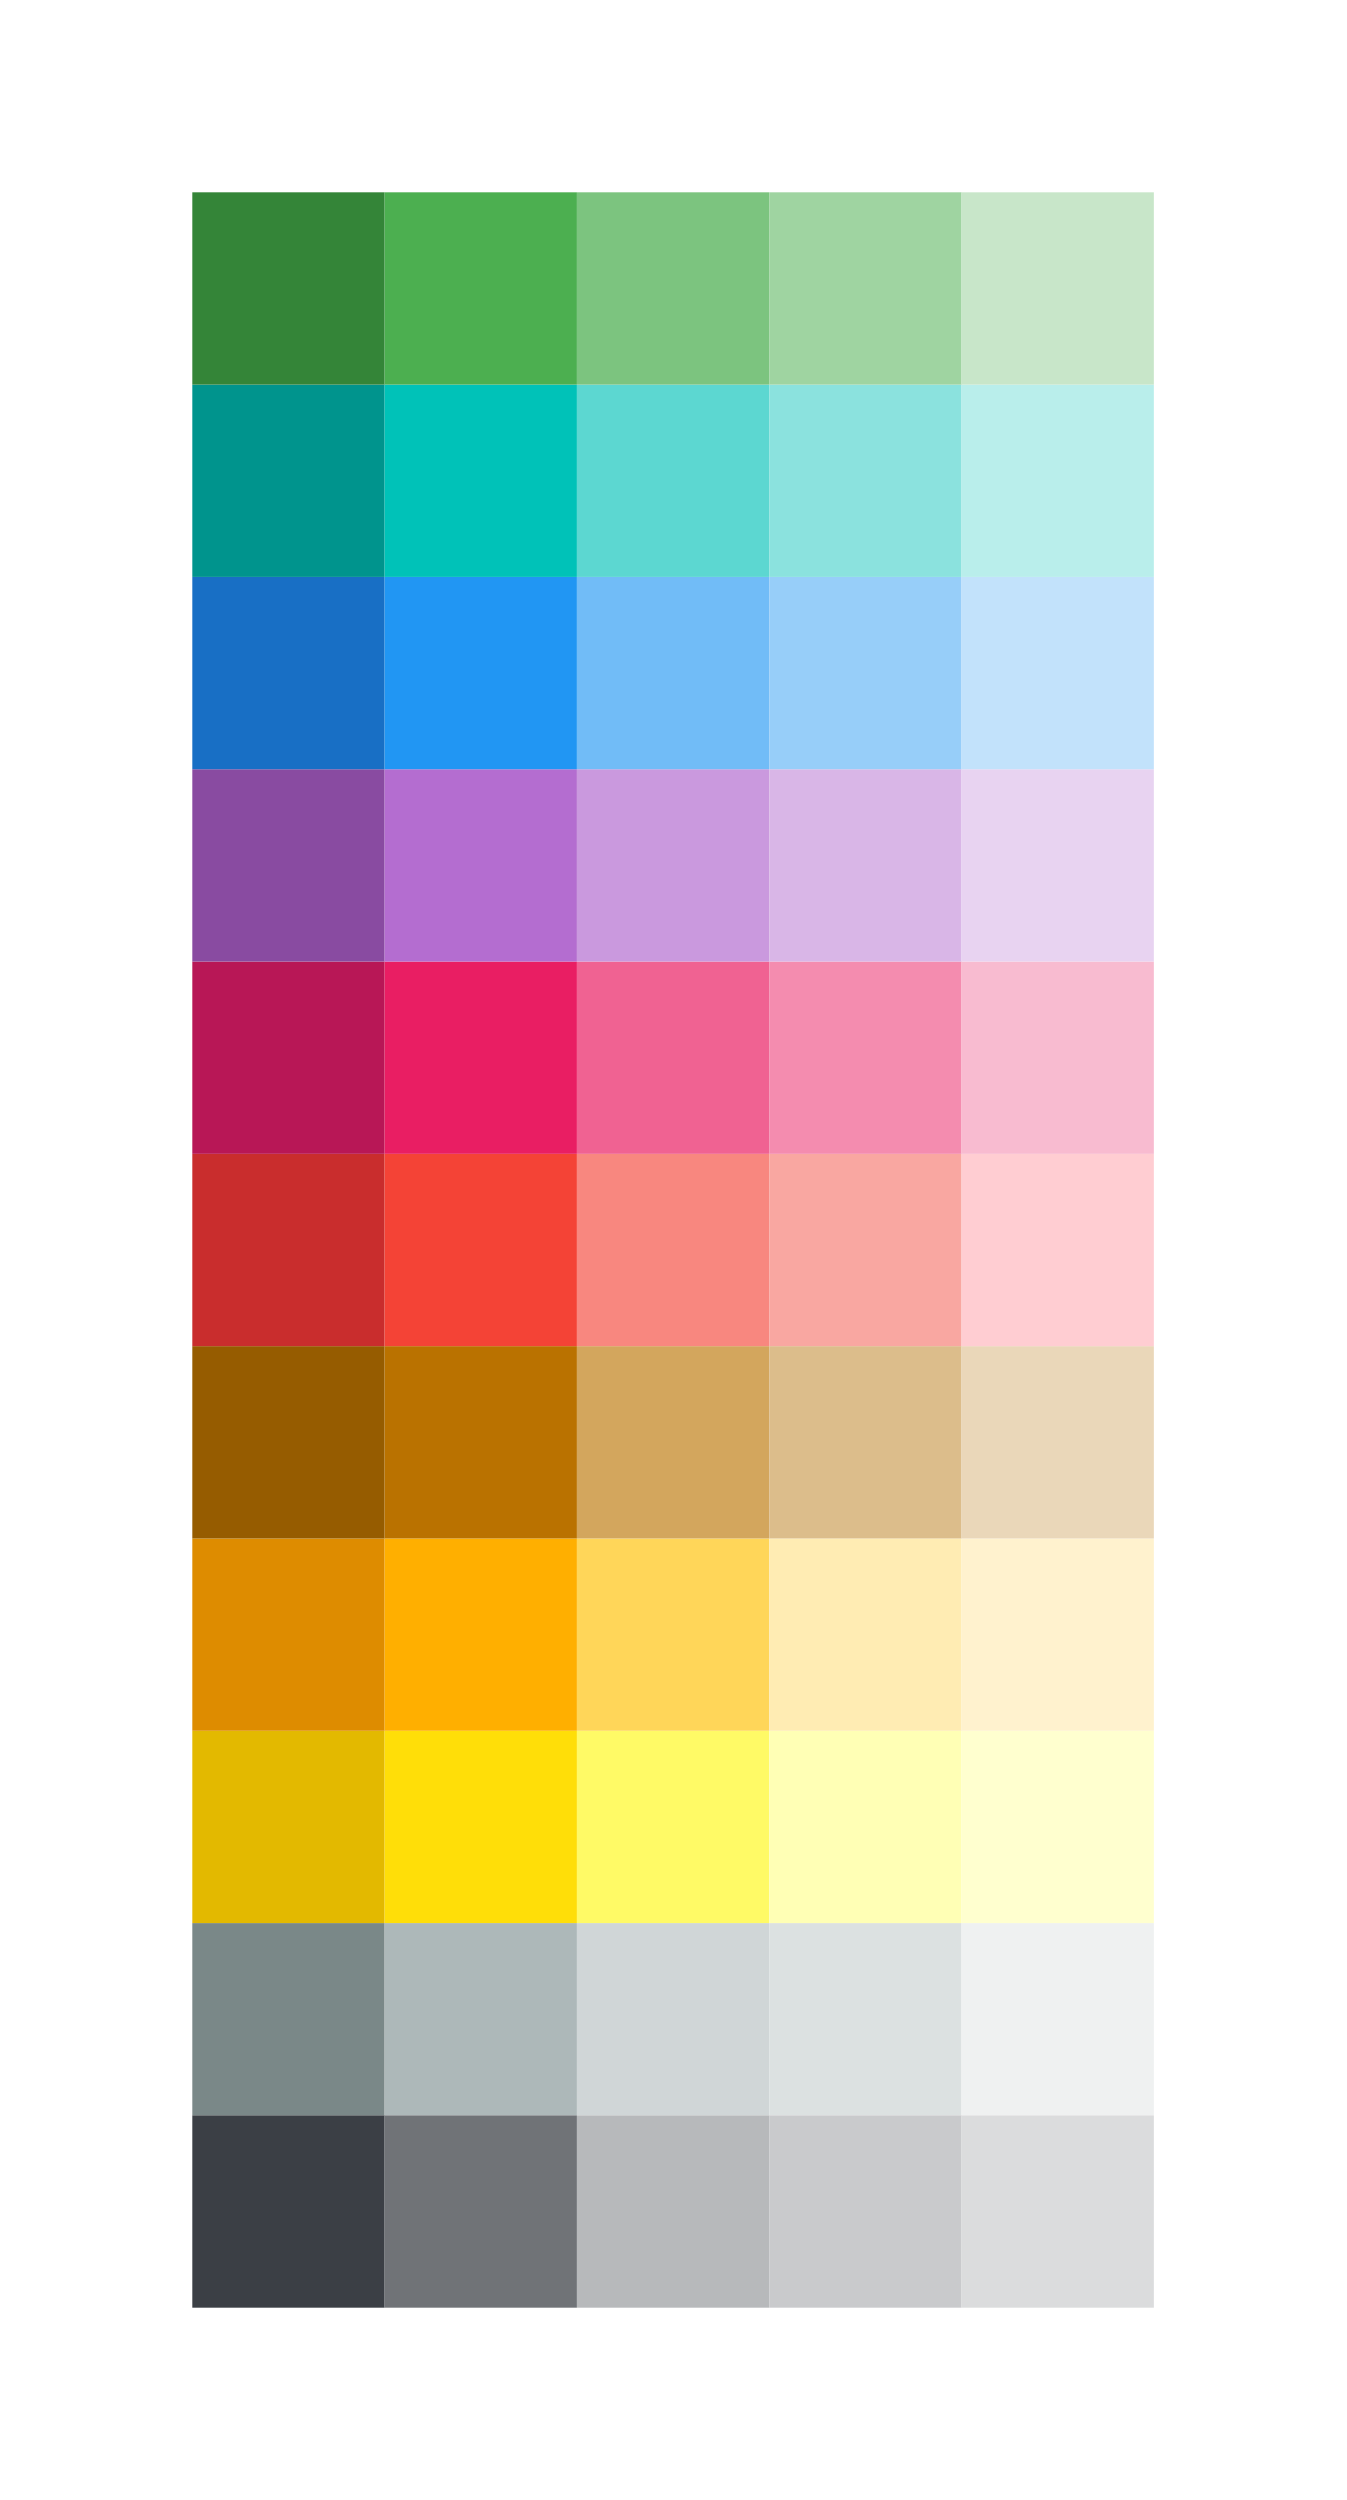
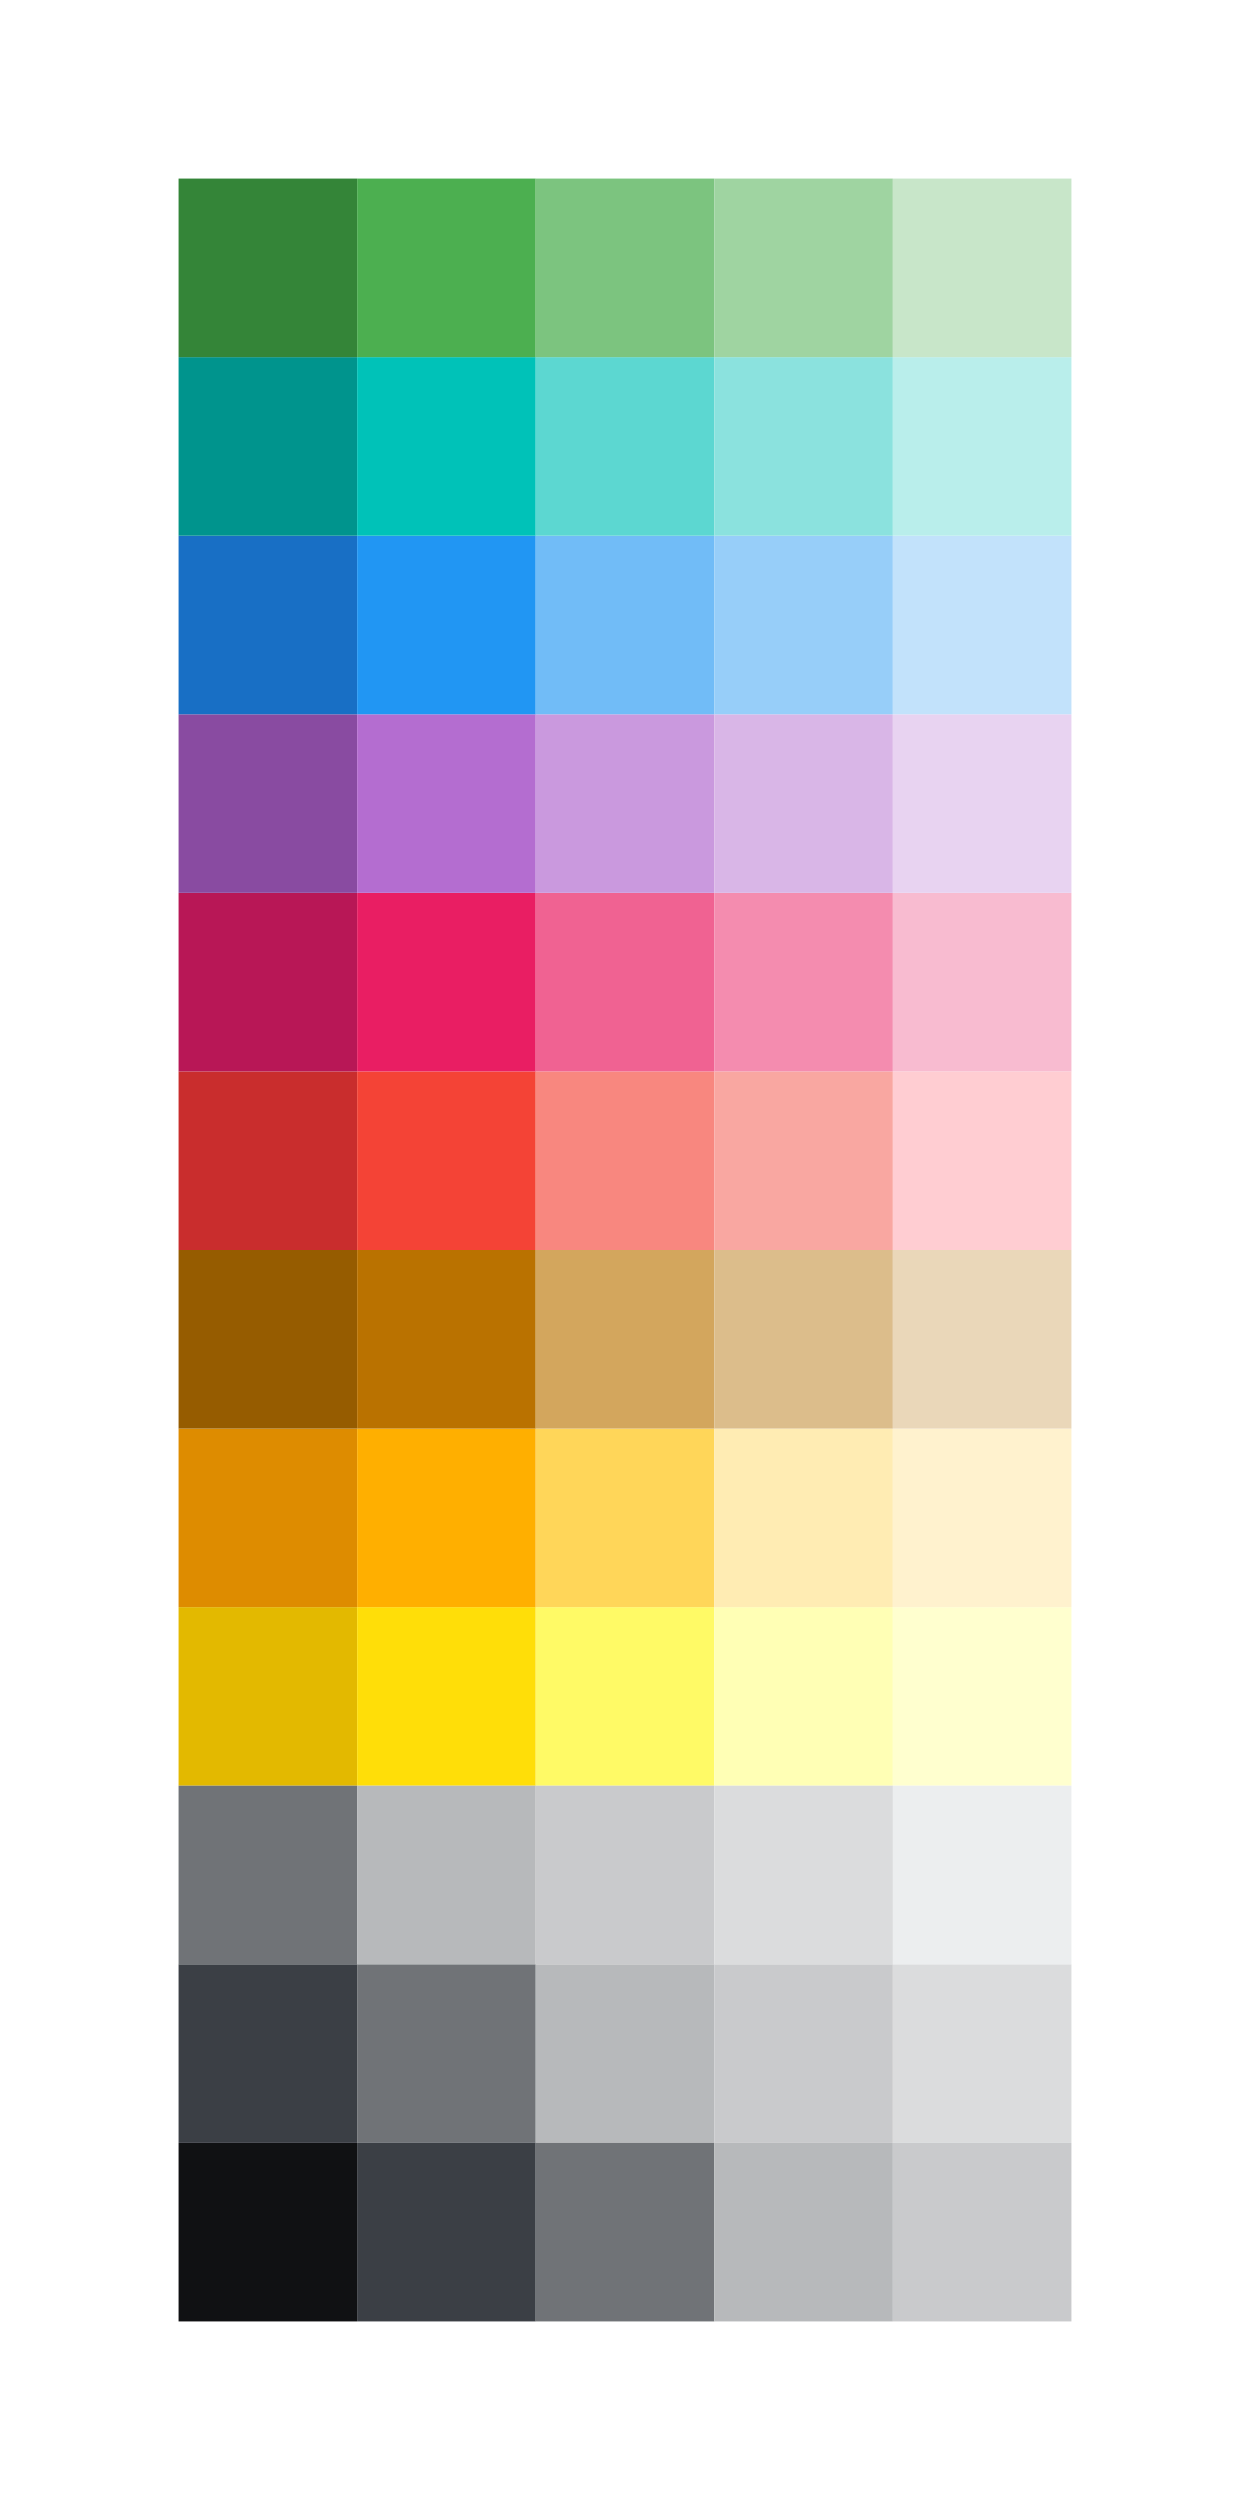
- <svg xmlns="http://www.w3.org/2000/svg" width="700" height="1300" viewBox="0 0 700 1300" version="1.1" id="svg8">
+ <svg xmlns="http://www.w3.org/2000/svg" width="700" height="1400" viewBox="0 0 700 1400" version="1.1" id="svg8">
  <defs id="defs2" />
-   <g id="layer1" transform="translate(0,267.5833)">
-     <rect style="opacity:1;fill:#7a8888;fill-opacity:1;stroke:none;stroke-width:0.351;stroke-linejoin:round;stroke-miterlimit:4;stroke-dasharray:none;stroke-opacity:0.992" id="gray1" width="100" height="100" x="100" y="732.417" />
-     <rect y="732.417" x="200" height="100" width="100" id="gray2" style="opacity:1;fill:#adb8b9;fill-opacity:1;stroke:none;stroke-width:0.351;stroke-linejoin:round;stroke-miterlimit:4;stroke-dasharray:none;stroke-opacity:0.992" />
-     <rect style="opacity:1;fill:#d0d6d7;fill-opacity:1;stroke:none;stroke-width:0.351;stroke-linejoin:round;stroke-miterlimit:4;stroke-dasharray:none;stroke-opacity:0.992" id="gray3" width="100" height="100" x="300" y="732.417" />
-     <rect y="732.417" x="400" height="100" width="100" id="gray4" style="opacity:1;fill:#dce1e1;fill-opacity:1;stroke:none;stroke-width:0.351;stroke-linejoin:round;stroke-miterlimit:4;stroke-dasharray:none;stroke-opacity:0.992" />
-     <rect style="opacity:1;fill:#eff1f1;fill-opacity:1;stroke:none;stroke-width:0.351;stroke-linejoin:round;stroke-miterlimit:4;stroke-dasharray:none;stroke-opacity:0.992" id="gray5" width="100" height="100" x="500" y="732.417" />
-     <rect y="832.417" x="100" height="100" width="100" id="anthracite1" style="opacity:1;fill:#3b3f45;fill-opacity:1;stroke:none;stroke-width:0.351;stroke-linejoin:round;stroke-miterlimit:4;stroke-dasharray:none;stroke-opacity:0.992" />
-     <rect style="opacity:1;fill:#707377;fill-opacity:1;stroke:none;stroke-width:0.351;stroke-linejoin:round;stroke-miterlimit:4;stroke-dasharray:none;stroke-opacity:0.992" id="anthracite2" width="100" height="100" x="200" y="832.417" />
-     <rect y="832.417" x="300" height="100" width="100" id="anthracite3" style="opacity:1;fill:#b7b9bb;fill-opacity:1;stroke:none;stroke-width:0.351;stroke-linejoin:round;stroke-miterlimit:4;stroke-dasharray:none;stroke-opacity:0.992" />
-     <rect style="opacity:1;fill:#c9cacc;fill-opacity:1;stroke:none;stroke-width:0.351;stroke-linejoin:round;stroke-miterlimit:4;stroke-dasharray:none;stroke-opacity:0.992" id="anthracite4" width="100" height="100" x="400" y="832.417" />
-     <rect y="832.417" x="500" height="100" width="100" id="anthracite5" style="opacity:1;fill:#dbdcdd;fill-opacity:1;stroke:none;stroke-width:0.351;stroke-linejoin:round;stroke-miterlimit:4;stroke-dasharray:none;stroke-opacity:0.992" />
-     <rect y="632.417" x="100" height="100" width="100" id="yellow1" style="opacity:1;fill:#e3b900;fill-opacity:1;stroke:none;stroke-width:0.351;stroke-linejoin:round;stroke-miterlimit:4;stroke-dasharray:none;stroke-opacity:0.992" />
-     <rect style="opacity:1;fill:#ffde08;fill-opacity:1;stroke:none;stroke-width:0.351;stroke-linejoin:round;stroke-miterlimit:4;stroke-dasharray:none;stroke-opacity:0.992" id="yellow2" width="100" height="100" x="200" y="632.417" />
-     <rect y="632.417" x="300" height="100" width="100" id="yellow3" style="opacity:1;fill:#fffa66;fill-opacity:1;stroke:none;stroke-width:0.351;stroke-linejoin:round;stroke-miterlimit:4;stroke-dasharray:none;stroke-opacity:0.992" />
-     <rect style="opacity:1;fill:#ffffb5;fill-opacity:1;stroke:none;stroke-width:0.351;stroke-linejoin:round;stroke-miterlimit:4;stroke-dasharray:none;stroke-opacity:0.992" id="yellow4" width="100" height="100" x="400" y="632.417" />
-     <rect y="632.417" x="500" height="100" width="100" id="yellow5" style="opacity:1;fill:#ffffcf;fill-opacity:1;stroke:none;stroke-width:0.351;stroke-linejoin:round;stroke-miterlimit:4;stroke-dasharray:none;stroke-opacity:0.992" />
-     <rect style="opacity:1;fill:#de8c00;fill-opacity:1;stroke:none;stroke-width:0.351;stroke-linejoin:round;stroke-miterlimit:4;stroke-dasharray:none;stroke-opacity:0.992" id="orange1" width="100" height="100" x="100" y="532.417" />
-     <rect y="532.417" x="200" height="100" width="100" id="orange2" style="opacity:1;fill:#ffaf00;fill-opacity:1;stroke:none;stroke-width:0.351;stroke-linejoin:round;stroke-miterlimit:4;stroke-dasharray:none;stroke-opacity:0.992" />
-     <rect style="opacity:1;fill:#ffd659;fill-opacity:1;stroke:none;stroke-width:0.351;stroke-linejoin:round;stroke-miterlimit:4;stroke-dasharray:none;stroke-opacity:0.992" id="orange3" width="100" height="100" x="300" y="532.417" />
-     <rect y="532.417" x="400" height="100" width="100" id="orange4" style="opacity:1;fill:#ffecb3;fill-opacity:1;stroke:none;stroke-width:0.351;stroke-linejoin:round;stroke-miterlimit:4;stroke-dasharray:none;stroke-opacity:0.992" />
-     <rect style="opacity:1;fill:#fff2ce;fill-opacity:1;stroke:none;stroke-width:0.351;stroke-linejoin:round;stroke-miterlimit:4;stroke-dasharray:none;stroke-opacity:0.992" id="orange5" width="100" height="100" x="500" y="532.417" />
-     <rect y="432.417" x="100" height="100" width="100" id="brown1" style="opacity:1;fill:#965c00;fill-opacity:1;stroke:none;stroke-width:0.351;stroke-linejoin:round;stroke-miterlimit:4;stroke-dasharray:none;stroke-opacity:0.992" />
-     <rect style="opacity:1;fill:#ba7200;fill-opacity:1;stroke:none;stroke-width:0.351;stroke-linejoin:round;stroke-miterlimit:4;stroke-dasharray:none;stroke-opacity:0.992" id="brown2" width="100" height="100" x="200" y="432.417" />
-     <rect y="432.417" x="300" height="100" width="100" id="brown3" style="opacity:1;fill:#d3a65d;fill-opacity:1;stroke:none;stroke-width:0.351;stroke-linejoin:round;stroke-miterlimit:4;stroke-dasharray:none;stroke-opacity:0.992" />
-     <rect style="opacity:1;fill:#dcbd8b;fill-opacity:1;stroke:none;stroke-width:0.351;stroke-linejoin:round;stroke-miterlimit:4;stroke-dasharray:none;stroke-opacity:0.992" id="brown4" width="100" height="100" x="400" y="432.417" />
-     <rect y="432.417" x="500" height="100" width="100" id="brown5" style="opacity:1;fill:#ead7b9;fill-opacity:1;stroke:none;stroke-width:0.351;stroke-linejoin:round;stroke-miterlimit:4;stroke-dasharray:none;stroke-opacity:0.992" />
-     <rect style="opacity:1;fill:#c92d2d;fill-opacity:1;stroke:none;stroke-width:0.351;stroke-linejoin:round;stroke-miterlimit:4;stroke-dasharray:none;stroke-opacity:0.992" id="red1" width="100" height="100" x="100" y="332.417" />
-     <rect y="332.417" x="200" height="100" width="100" id="red2" style="opacity:1;fill:#f44336;fill-opacity:1;stroke:none;stroke-width:0.351;stroke-linejoin:round;stroke-miterlimit:4;stroke-dasharray:none;stroke-opacity:0.992" />
-     <rect style="opacity:1;fill:#f8877f;fill-opacity:1;stroke:none;stroke-width:0.351;stroke-linejoin:round;stroke-miterlimit:4;stroke-dasharray:none;stroke-opacity:0.992" id="red3" width="100" height="100" x="300" y="332.417" />
-     <rect y="332.417" x="400" height="100" width="100" id="red4" style="opacity:1;fill:#f9a7a1;fill-opacity:1;stroke:none;stroke-width:0.351;stroke-linejoin:round;stroke-miterlimit:4;stroke-dasharray:none;stroke-opacity:0.992" />
-     <rect style="opacity:1;fill:#ffcdd2;fill-opacity:1;stroke:none;stroke-width:0.351;stroke-linejoin:round;stroke-miterlimit:4;stroke-dasharray:none;stroke-opacity:0.992" id="red5" width="100" height="100" x="500" y="332.417" />
-     <rect y="232.417" x="100" height="100" width="100" id="rose1" style="opacity:1;fill:#b81756;fill-opacity:1;stroke:none;stroke-width:0.351;stroke-linejoin:round;stroke-miterlimit:4;stroke-dasharray:none;stroke-opacity:0.992" />
-     <rect style="opacity:1;fill:#e91e63;fill-opacity:1;stroke:none;stroke-width:0.351;stroke-linejoin:round;stroke-miterlimit:4;stroke-dasharray:none;stroke-opacity:0.992" id="rose2" width="100" height="100" x="200" y="232.417" />
-     <rect y="232.417" x="300" height="100" width="100" id="rose3" style="opacity:1;fill:#f06292;fill-opacity:1;stroke:none;stroke-width:0.351;stroke-linejoin:round;stroke-miterlimit:4;stroke-dasharray:none;stroke-opacity:0.992" />
-     <rect style="opacity:1;fill:#f48caf;fill-opacity:1;stroke:none;stroke-width:0.351;stroke-linejoin:round;stroke-miterlimit:4;stroke-dasharray:none;stroke-opacity:0.992" id="rose4" width="100" height="100" x="400" y="232.417" />
-     <rect y="232.417" x="500" height="100" width="100" id="rose5" style="opacity:1;fill:#f8bbd0;fill-opacity:1;stroke:none;stroke-width:0.351;stroke-linejoin:round;stroke-miterlimit:4;stroke-dasharray:none;stroke-opacity:0.992" />
-     <rect style="opacity:1;fill:#894ba1;fill-opacity:1;stroke:none;stroke-width:0.351;stroke-linejoin:round;stroke-miterlimit:4;stroke-dasharray:none;stroke-opacity:0.992" id="purple1" width="100" height="100" x="100" y="132.417" />
-     <rect y="132.417" x="200" height="100" width="100" id="purple2" style="opacity:1;fill:#b46dd0;fill-opacity:1;stroke:none;stroke-width:0.351;stroke-linejoin:round;stroke-miterlimit:4;stroke-dasharray:none;stroke-opacity:0.992" />
-     <rect style="opacity:1;fill:#ca99de;fill-opacity:1;stroke:none;stroke-width:0.351;stroke-linejoin:round;stroke-miterlimit:4;stroke-dasharray:none;stroke-opacity:0.992" id="purple3" width="100" height="100" x="300" y="132.417" />
-     <rect y="132.417" x="400" height="100" width="100" id="purple4" style="opacity:1;fill:#d9b6e7;fill-opacity:1;stroke:none;stroke-width:0.351;stroke-linejoin:round;stroke-miterlimit:4;stroke-dasharray:none;stroke-opacity:0.992" />
-     <rect style="opacity:1;fill:#e8d3f1;fill-opacity:1;stroke:none;stroke-width:0.351;stroke-linejoin:round;stroke-miterlimit:4;stroke-dasharray:none;stroke-opacity:0.992" id="purple5" width="100" height="100" x="500" y="132.417" />
-     <rect y="32.417" x="100" height="100" width="100" id="blue1" style="opacity:1;fill:#186fc5;fill-opacity:1;stroke:none;stroke-width:0.351;stroke-linejoin:round;stroke-miterlimit:4;stroke-dasharray:none;stroke-opacity:0.992" />
-     <rect style="opacity:1;fill:#2196f3;fill-opacity:1;stroke:none;stroke-width:0.351;stroke-linejoin:round;stroke-miterlimit:4;stroke-dasharray:none;stroke-opacity:0.992" id="blue2" width="100" height="100" x="200" y="32.417" />
-     <rect y="32.417" x="300" height="100" width="100" id="blue3" style="opacity:1;fill:#71bcf7;fill-opacity:1;stroke:none;stroke-width:0.351;stroke-linejoin:round;stroke-miterlimit:4;stroke-dasharray:none;stroke-opacity:0.992" />
-     <rect style="opacity:1;fill:#97cef9;fill-opacity:1;stroke:none;stroke-width:0.351;stroke-linejoin:round;stroke-miterlimit:4;stroke-dasharray:none;stroke-opacity:0.992" id="blue4" width="100" height="100" x="400" y="32.417" />
-     <rect y="32.417" x="500" height="100" width="100" id="blue5" style="opacity:1;fill:#c2e2fb;fill-opacity:1;stroke:none;stroke-width:0.351;stroke-linejoin:round;stroke-miterlimit:4;stroke-dasharray:none;stroke-opacity:0.992" />
-     <rect style="opacity:1;fill:#00948d;fill-opacity:1;stroke:none;stroke-width:0.351;stroke-linejoin:round;stroke-miterlimit:4;stroke-dasharray:none;stroke-opacity:0.992" id="turquoise1" width="100" height="100" x="100" y="-67.583" />
-     <rect y="-67.583" x="200" height="100" width="100" id="turquoise2" style="opacity:1;fill:#00c2b8;fill-opacity:1;stroke:none;stroke-width:0.351;stroke-linejoin:round;stroke-miterlimit:4;stroke-dasharray:none;stroke-opacity:0.992" />
-     <rect style="opacity:1;fill:#5cd7d1;fill-opacity:1;stroke:none;stroke-width:0.351;stroke-linejoin:round;stroke-miterlimit:4;stroke-dasharray:none;stroke-opacity:0.992" id="turquoise3" width="100" height="100" x="300" y="-67.583" />
-     <rect y="-67.583" x="400" height="100" width="100" id="turquoise4" style="opacity:1;fill:#8be2de;fill-opacity:1;stroke:none;stroke-width:0.351;stroke-linejoin:round;stroke-miterlimit:4;stroke-dasharray:none;stroke-opacity:0.992" />
-     <rect style="opacity:1;fill:#b9eeeb;fill-opacity:1;stroke:none;stroke-width:0.351;stroke-linejoin:round;stroke-miterlimit:4;stroke-dasharray:none;stroke-opacity:0.992" id="turquoise5" width="100" height="100" x="500" y="-67.583" />
-     <rect y="-167.583" x="100" height="100" width="100" id="green1" style="opacity:1;fill:#348538;fill-opacity:1;stroke:none;stroke-width:0.351;stroke-linejoin:round;stroke-miterlimit:4;stroke-dasharray:none;stroke-opacity:0.992" />
-     <rect style="opacity:1;fill:#4caf50;fill-opacity:1;stroke:none;stroke-width:0.351;stroke-linejoin:round;stroke-miterlimit:4;stroke-dasharray:none;stroke-opacity:0.992" id="green2" width="100" height="100" x="200" y="-167.583" />
-     <rect y="-167.583" x="300" height="100" width="100" id="green3" style="opacity:1;fill:#7cc47f;fill-opacity:1;stroke:none;stroke-width:0.351;stroke-linejoin:round;stroke-miterlimit:4;stroke-dasharray:none;stroke-opacity:0.992" />
-     <rect style="opacity:1;fill:#9fd4a1;fill-opacity:1;stroke:none;stroke-width:0.351;stroke-linejoin:round;stroke-miterlimit:4;stroke-dasharray:none;stroke-opacity:0.992" id="green4" width="100" height="100" x="400" y="-167.583" />
-     <rect y="-167.583" x="500" height="100" width="100" id="green5" style="opacity:1;fill:#c8e6c9;fill-opacity:1;stroke:none;stroke-width:0.351;stroke-linejoin:round;stroke-miterlimit:4;stroke-dasharray:none;stroke-opacity:0.992" />
+   <g id="layer1" transform="translate(0,367.5833)">
+     <rect y="732.417" x="100" height="100" width="100" id="darkGray1" style="opacity:1;fill:#3b3f45;fill-opacity:1;stroke:none;stroke-width:0.351;stroke-linejoin:round;stroke-miterlimit:4;stroke-dasharray:none;stroke-opacity:0.992" />
+     <rect style="opacity:1;fill:#707377;fill-opacity:1;stroke:none;stroke-width:0.351;stroke-linejoin:round;stroke-miterlimit:4;stroke-dasharray:none;stroke-opacity:0.992" id="darkGray2" width="100" height="100" x="200" y="732.417" />
+     <rect y="732.417" x="300" height="100" width="100" id="darkGray3" style="opacity:1;fill:#b7b9bb;fill-opacity:1;stroke:none;stroke-width:0.351;stroke-linejoin:round;stroke-miterlimit:4;stroke-dasharray:none;stroke-opacity:0.992" />
+     <rect style="opacity:1;fill:#c9cacc;fill-opacity:1;stroke:none;stroke-width:0.351;stroke-linejoin:round;stroke-miterlimit:4;stroke-dasharray:none;stroke-opacity:0.992" id="darkGray4" width="100" height="100" x="400" y="732.417" />
+     <rect y="732.417" x="500" height="100" width="100" id="darkGray5" style="opacity:1;fill:#dbdcdd;fill-opacity:1;stroke:none;stroke-width:0.351;stroke-linejoin:round;stroke-miterlimit:4;stroke-dasharray:none;stroke-opacity:0.992" />
+     <rect y="532.417" x="100" height="100" width="100" id="yellow1" style="opacity:1;fill:#e3b900;fill-opacity:1;stroke:none;stroke-width:0.351;stroke-linejoin:round;stroke-miterlimit:4;stroke-dasharray:none;stroke-opacity:0.992" />
+     <rect style="opacity:1;fill:#ffde08;fill-opacity:1;stroke:none;stroke-width:0.351;stroke-linejoin:round;stroke-miterlimit:4;stroke-dasharray:none;stroke-opacity:0.992" id="yellow2" width="100" height="100" x="200" y="532.417" />
+     <rect y="532.417" x="300" height="100" width="100" id="yellow3" style="opacity:1;fill:#fffa66;fill-opacity:1;stroke:none;stroke-width:0.351;stroke-linejoin:round;stroke-miterlimit:4;stroke-dasharray:none;stroke-opacity:0.992" />
+     <rect style="opacity:1;fill:#ffffb5;fill-opacity:1;stroke:none;stroke-width:0.351;stroke-linejoin:round;stroke-miterlimit:4;stroke-dasharray:none;stroke-opacity:0.992" id="yellow4" width="100" height="100" x="400" y="532.417" />
+     <rect y="532.417" x="500" height="100" width="100" id="yellow5" style="opacity:1;fill:#ffffcf;fill-opacity:1;stroke:none;stroke-width:0.351;stroke-linejoin:round;stroke-miterlimit:4;stroke-dasharray:none;stroke-opacity:0.992" />
+     <rect style="opacity:1;fill:#de8c00;fill-opacity:1;stroke:none;stroke-width:0.351;stroke-linejoin:round;stroke-miterlimit:4;stroke-dasharray:none;stroke-opacity:0.992" id="orange1" width="100" height="100" x="100" y="432.417" />
+     <rect y="432.417" x="200" height="100" width="100" id="orange2" style="opacity:1;fill:#ffaf00;fill-opacity:1;stroke:none;stroke-width:0.351;stroke-linejoin:round;stroke-miterlimit:4;stroke-dasharray:none;stroke-opacity:0.992" />
+     <rect style="opacity:1;fill:#ffd659;fill-opacity:1;stroke:none;stroke-width:0.351;stroke-linejoin:round;stroke-miterlimit:4;stroke-dasharray:none;stroke-opacity:0.992" id="orange3" width="100" height="100" x="300" y="432.417" />
+     <rect y="432.417" x="400" height="100" width="100" id="orange4" style="opacity:1;fill:#ffecb3;fill-opacity:1;stroke:none;stroke-width:0.351;stroke-linejoin:round;stroke-miterlimit:4;stroke-dasharray:none;stroke-opacity:0.992" />
+     <rect style="opacity:1;fill:#fff2ce;fill-opacity:1;stroke:none;stroke-width:0.351;stroke-linejoin:round;stroke-miterlimit:4;stroke-dasharray:none;stroke-opacity:0.992" id="orange5" width="100" height="100" x="500" y="432.417" />
+     <rect y="332.417" x="100" height="100" width="100" id="brown1" style="opacity:1;fill:#965c00;fill-opacity:1;stroke:none;stroke-width:0.351;stroke-linejoin:round;stroke-miterlimit:4;stroke-dasharray:none;stroke-opacity:0.992" />
+     <rect style="opacity:1;fill:#ba7200;fill-opacity:1;stroke:none;stroke-width:0.351;stroke-linejoin:round;stroke-miterlimit:4;stroke-dasharray:none;stroke-opacity:0.992" id="brown2" width="100" height="100" x="200" y="332.417" />
+     <rect y="332.417" x="300" height="100" width="100" id="brown3" style="opacity:1;fill:#d3a65d;fill-opacity:1;stroke:none;stroke-width:0.351;stroke-linejoin:round;stroke-miterlimit:4;stroke-dasharray:none;stroke-opacity:0.992" />
+     <rect style="opacity:1;fill:#dcbd8b;fill-opacity:1;stroke:none;stroke-width:0.351;stroke-linejoin:round;stroke-miterlimit:4;stroke-dasharray:none;stroke-opacity:0.992" id="brown4" width="100" height="100" x="400" y="332.417" />
+     <rect y="332.417" x="500" height="100" width="100" id="brown5" style="opacity:1;fill:#ead7b9;fill-opacity:1;stroke:none;stroke-width:0.351;stroke-linejoin:round;stroke-miterlimit:4;stroke-dasharray:none;stroke-opacity:0.992" />
+     <rect style="opacity:1;fill:#c92d2d;fill-opacity:1;stroke:none;stroke-width:0.351;stroke-linejoin:round;stroke-miterlimit:4;stroke-dasharray:none;stroke-opacity:0.992" id="red1" width="100" height="100" x="100" y="232.417" />
+     <rect y="232.417" x="200" height="100" width="100" id="red2" style="opacity:1;fill:#f44336;fill-opacity:1;stroke:none;stroke-width:0.351;stroke-linejoin:round;stroke-miterlimit:4;stroke-dasharray:none;stroke-opacity:0.992" />
+     <rect style="opacity:1;fill:#f8877f;fill-opacity:1;stroke:none;stroke-width:0.351;stroke-linejoin:round;stroke-miterlimit:4;stroke-dasharray:none;stroke-opacity:0.992" id="red3" width="100" height="100" x="300" y="232.417" />
+     <rect y="232.417" x="400" height="100" width="100" id="red4" style="opacity:1;fill:#f9a7a1;fill-opacity:1;stroke:none;stroke-width:0.351;stroke-linejoin:round;stroke-miterlimit:4;stroke-dasharray:none;stroke-opacity:0.992" />
+     <rect style="opacity:1;fill:#ffcdd2;fill-opacity:1;stroke:none;stroke-width:0.351;stroke-linejoin:round;stroke-miterlimit:4;stroke-dasharray:none;stroke-opacity:0.992" id="red5" width="100" height="100" x="500" y="232.417" />
+     <rect y="132.417" x="100" height="100" width="100" id="rose1" style="opacity:1;fill:#b81756;fill-opacity:1;stroke:none;stroke-width:0.351;stroke-linejoin:round;stroke-miterlimit:4;stroke-dasharray:none;stroke-opacity:0.992" />
+     <rect style="opacity:1;fill:#e91e63;fill-opacity:1;stroke:none;stroke-width:0.351;stroke-linejoin:round;stroke-miterlimit:4;stroke-dasharray:none;stroke-opacity:0.992" id="rose2" width="100" height="100" x="200" y="132.417" />
+     <rect y="132.417" x="300" height="100" width="100" id="rose3" style="opacity:1;fill:#f06292;fill-opacity:1;stroke:none;stroke-width:0.351;stroke-linejoin:round;stroke-miterlimit:4;stroke-dasharray:none;stroke-opacity:0.992" />
+     <rect style="opacity:1;fill:#f48caf;fill-opacity:1;stroke:none;stroke-width:0.351;stroke-linejoin:round;stroke-miterlimit:4;stroke-dasharray:none;stroke-opacity:0.992" id="rose4" width="100" height="100" x="400" y="132.417" />
+     <rect y="132.417" x="500" height="100" width="100" id="rose5" style="opacity:1;fill:#f8bbd0;fill-opacity:1;stroke:none;stroke-width:0.351;stroke-linejoin:round;stroke-miterlimit:4;stroke-dasharray:none;stroke-opacity:0.992" />
+     <rect style="opacity:1;fill:#894ba1;fill-opacity:1;stroke:none;stroke-width:0.351;stroke-linejoin:round;stroke-miterlimit:4;stroke-dasharray:none;stroke-opacity:0.992" id="purple1" width="100" height="100" x="100" y="32.417" />
+     <rect y="32.417" x="200" height="100" width="100" id="purple2" style="opacity:1;fill:#b46dd0;fill-opacity:1;stroke:none;stroke-width:0.351;stroke-linejoin:round;stroke-miterlimit:4;stroke-dasharray:none;stroke-opacity:0.992" />
+     <rect style="opacity:1;fill:#ca99de;fill-opacity:1;stroke:none;stroke-width:0.351;stroke-linejoin:round;stroke-miterlimit:4;stroke-dasharray:none;stroke-opacity:0.992" id="purple3" width="100" height="100" x="300" y="32.417" />
+     <rect y="32.417" x="400" height="100" width="100" id="purple4" style="opacity:1;fill:#d9b6e7;fill-opacity:1;stroke:none;stroke-width:0.351;stroke-linejoin:round;stroke-miterlimit:4;stroke-dasharray:none;stroke-opacity:0.992" />
+     <rect style="opacity:1;fill:#e8d3f1;fill-opacity:1;stroke:none;stroke-width:0.351;stroke-linejoin:round;stroke-miterlimit:4;stroke-dasharray:none;stroke-opacity:0.992" id="purple5" width="100" height="100" x="500" y="32.417" />
+     <rect y="-67.583" x="100" height="100" width="100" id="blue1" style="opacity:1;fill:#186fc5;fill-opacity:1;stroke:none;stroke-width:0.351;stroke-linejoin:round;stroke-miterlimit:4;stroke-dasharray:none;stroke-opacity:0.992" />
+     <rect style="opacity:1;fill:#2196f3;fill-opacity:1;stroke:none;stroke-width:0.351;stroke-linejoin:round;stroke-miterlimit:4;stroke-dasharray:none;stroke-opacity:0.992" id="blue2" width="100" height="100" x="200" y="-67.583" />
+     <rect y="-67.583" x="300" height="100" width="100" id="blue3" style="opacity:1;fill:#71bcf7;fill-opacity:1;stroke:none;stroke-width:0.351;stroke-linejoin:round;stroke-miterlimit:4;stroke-dasharray:none;stroke-opacity:0.992" />
+     <rect style="opacity:1;fill:#97cef9;fill-opacity:1;stroke:none;stroke-width:0.351;stroke-linejoin:round;stroke-miterlimit:4;stroke-dasharray:none;stroke-opacity:0.992" id="blue4" width="100" height="100" x="400" y="-67.583" />
+     <rect y="-67.583" x="500" height="100" width="100" id="blue5" style="opacity:1;fill:#c2e2fb;fill-opacity:1;stroke:none;stroke-width:0.351;stroke-linejoin:round;stroke-miterlimit:4;stroke-dasharray:none;stroke-opacity:0.992" />
+     <rect style="opacity:1;fill:#00948d;fill-opacity:1;stroke:none;stroke-width:0.351;stroke-linejoin:round;stroke-miterlimit:4;stroke-dasharray:none;stroke-opacity:0.992" id="turquoise1" width="100" height="100" x="100" y="-167.583" />
+     <rect y="-167.583" x="200" height="100" width="100" id="turquoise2" style="opacity:1;fill:#00c2b8;fill-opacity:1;stroke:none;stroke-width:0.351;stroke-linejoin:round;stroke-miterlimit:4;stroke-dasharray:none;stroke-opacity:0.992" />
+     <rect style="opacity:1;fill:#5cd7d1;fill-opacity:1;stroke:none;stroke-width:0.351;stroke-linejoin:round;stroke-miterlimit:4;stroke-dasharray:none;stroke-opacity:0.992" id="turquoise3" width="100" height="100" x="300" y="-167.583" />
+     <rect y="-167.583" x="400" height="100" width="100" id="turquoise4" style="opacity:1;fill:#8be2de;fill-opacity:1;stroke:none;stroke-width:0.351;stroke-linejoin:round;stroke-miterlimit:4;stroke-dasharray:none;stroke-opacity:0.992" />
+     <rect style="opacity:1;fill:#b9eeeb;fill-opacity:1;stroke:none;stroke-width:0.351;stroke-linejoin:round;stroke-miterlimit:4;stroke-dasharray:none;stroke-opacity:0.992" id="turquoise5" width="100" height="100" x="500" y="-167.583" />
+     <rect y="-267.583" x="100" height="100" width="100" id="green1" style="opacity:1;fill:#348538;fill-opacity:1;stroke:none;stroke-width:0.351;stroke-linejoin:round;stroke-miterlimit:4;stroke-dasharray:none;stroke-opacity:0.992" />
+     <rect style="opacity:1;fill:#4caf50;fill-opacity:1;stroke:none;stroke-width:0.351;stroke-linejoin:round;stroke-miterlimit:4;stroke-dasharray:none;stroke-opacity:0.992" id="green2" width="100" height="100" x="200" y="-267.583" />
+     <rect y="-267.583" x="300" height="100" width="100" id="green3" style="opacity:1;fill:#7cc47f;fill-opacity:1;stroke:none;stroke-width:0.351;stroke-linejoin:round;stroke-miterlimit:4;stroke-dasharray:none;stroke-opacity:0.992" />
+     <rect style="opacity:1;fill:#9fd4a1;fill-opacity:1;stroke:none;stroke-width:0.351;stroke-linejoin:round;stroke-miterlimit:4;stroke-dasharray:none;stroke-opacity:0.992" id="green4" width="100" height="100" x="400" y="-267.583" />
+     <rect y="-267.583" x="500" height="100" width="100" id="green5" style="opacity:1;fill:#c8e6c9;fill-opacity:1;stroke:none;stroke-width:0.351;stroke-linejoin:round;stroke-miterlimit:4;stroke-dasharray:none;stroke-opacity:0.992" />
+     <rect style="opacity:1;fill:#3b3f45;fill-opacity:1;stroke:none;stroke-width:0.351;stroke-linejoin:round;stroke-miterlimit:4;stroke-dasharray:none;stroke-opacity:0.992" id="anthracite2" width="100" height="100" x="200" y="832.417" />
+     <rect y="832.417" x="300" height="100" width="100" id="anthracite3" style="opacity:1;fill:#707377;fill-opacity:1;stroke:none;stroke-width:0.351;stroke-linejoin:round;stroke-miterlimit:4;stroke-dasharray:none;stroke-opacity:0.992" />
+     <rect style="opacity:1;fill:#b7b9bb;fill-opacity:1;stroke:none;stroke-width:0.351;stroke-linejoin:round;stroke-miterlimit:4;stroke-dasharray:none;stroke-opacity:0.992" id="anthracite4" width="100" height="100" x="400" y="832.417" />
+     <rect y="832.417" x="500" height="100" width="100" id="anthracite5" style="opacity:1;fill:#c9cacc;fill-opacity:1;stroke:none;stroke-width:0.351;stroke-linejoin:round;stroke-miterlimit:4;stroke-dasharray:none;stroke-opacity:0.992" />
+     <rect style="opacity:1;fill:#101113;fill-opacity:1;stroke:none;stroke-width:0.351;stroke-linejoin:round;stroke-miterlimit:4;stroke-dasharray:none;stroke-opacity:0.992" id="anthracite1" width="100" height="100" x="100" y="832.417" />
+     <rect style="opacity:1;fill:#eceeef;fill-opacity:1;stroke:none;stroke-width:0.351;stroke-linejoin:round;stroke-miterlimit:4;stroke-dasharray:none;stroke-opacity:0.992" id="lightGray5" width="100" height="100" x="500" y="632.417" />
+     <rect y="632.417" x="100" height="100" width="100" id="lightGray1" style="opacity:1;fill:#707377;fill-opacity:1;stroke:none;stroke-width:0.351;stroke-linejoin:round;stroke-miterlimit:4;stroke-dasharray:none;stroke-opacity:0.992" />
+     <rect style="opacity:1;fill:#b7b9bb;fill-opacity:1;stroke:none;stroke-width:0.351;stroke-linejoin:round;stroke-miterlimit:4;stroke-dasharray:none;stroke-opacity:0.992" id="lightGray2" width="100" height="100" x="200" y="632.417" />
+     <rect y="632.417" x="300" height="100" width="100" id="lightGray3" style="opacity:1;fill:#c9cacc;fill-opacity:1;stroke:none;stroke-width:0.351;stroke-linejoin:round;stroke-miterlimit:4;stroke-dasharray:none;stroke-opacity:0.992" />
+     <rect style="opacity:1;fill:#dbdcdd;fill-opacity:1;stroke:none;stroke-width:0.351;stroke-linejoin:round;stroke-miterlimit:4;stroke-dasharray:none;stroke-opacity:0.992" id="lightGray4" width="100" height="100" x="400" y="632.417" />
  </g>
</svg>
